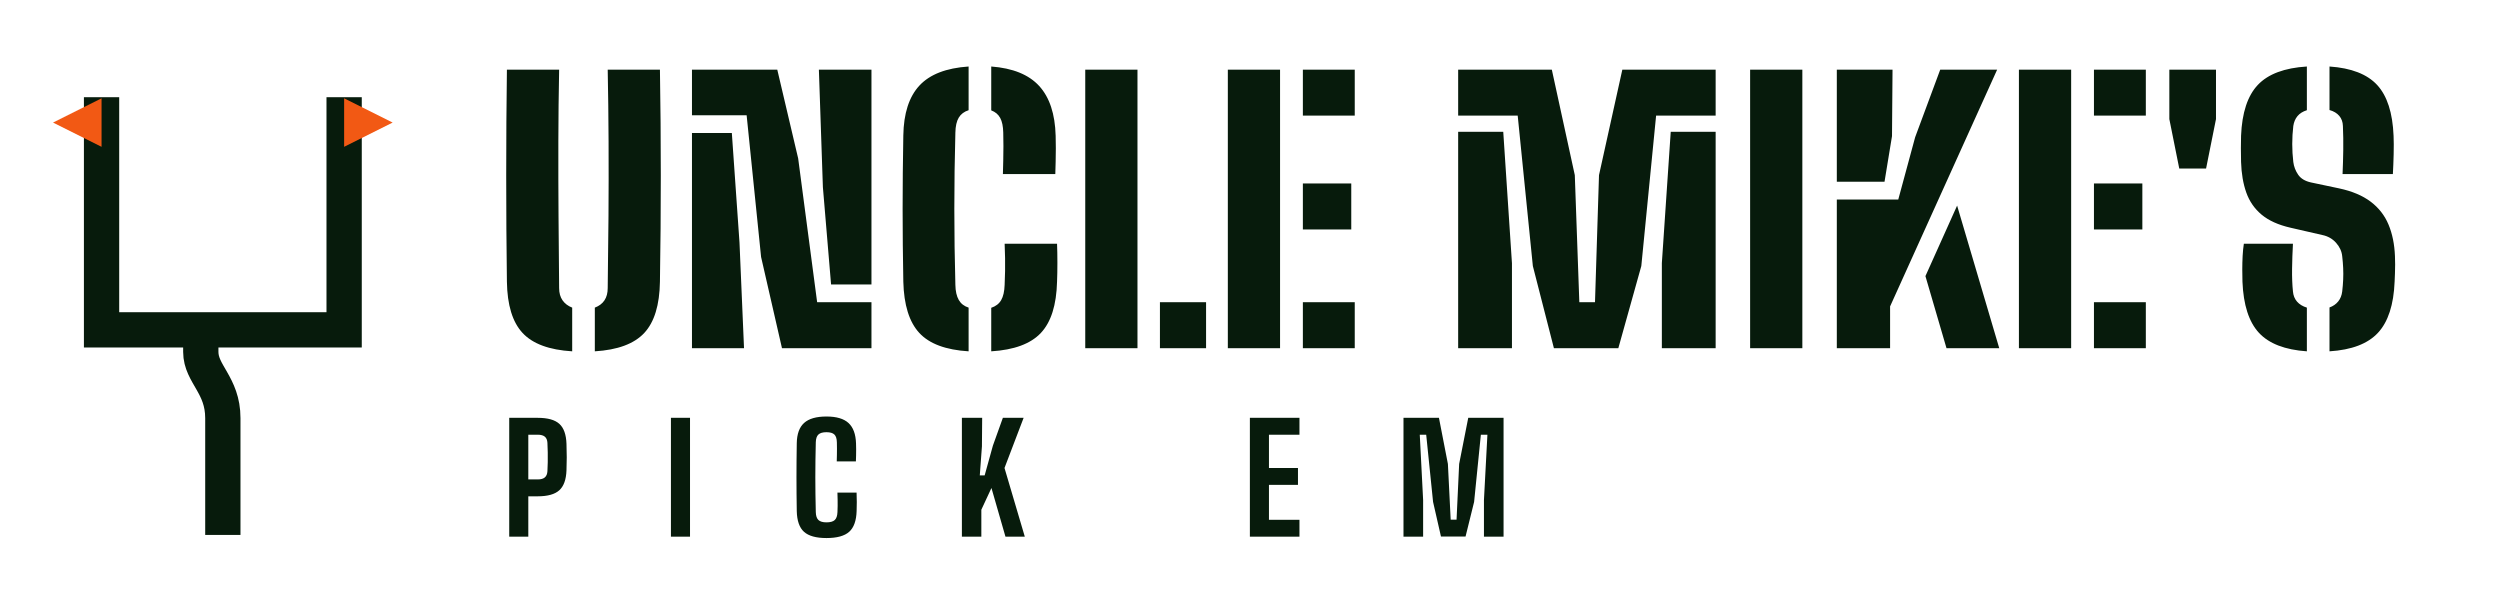
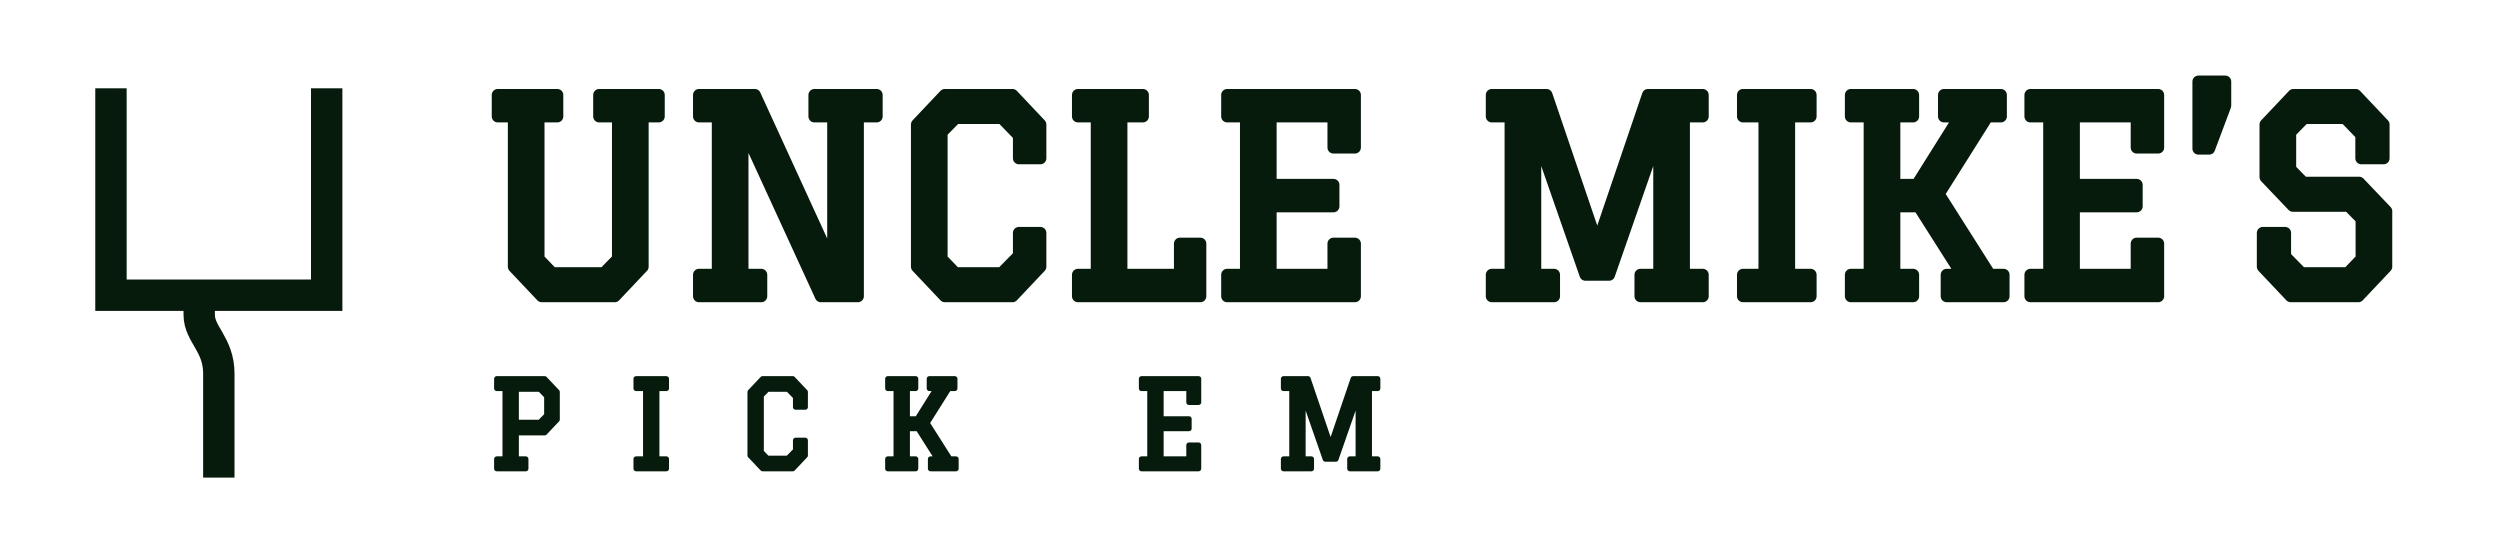
- <svg xmlns="http://www.w3.org/2000/svg" viewBox="0 0 1077 265" width="1077" height="265" role="img">
-   <g transform="translate(20.00 37.60) scale(4.75)">
+ <svg xmlns="http://www.w3.org/2000/svg" viewBox="0 0 1211 267" width="1211" height="267" role="img">
+   <g transform="translate(30.00 38.50) scale(4.75)">
    <g stroke="#071b0c" stroke-width="3.2" stroke-linecap="square" fill="none">
      <path d="M16 39V30c0-3-2-4-2-6" />
      <path d="M5 22h22M5 22V2.5M27 22V2.5" />
    </g>
-     <path d="M5 1 .6 3.2 5 5.4zM27 1l4.4 2.2L27 5.4z" fill="#f25914" />
  </g>
-   <path d="M218.375 121.35Q218.075 98.7 218.075 75.638Q218.075 52.575 218.375 30.0H240.875Q240.575 45.075 240.537 61.088Q240.5 77.1 240.613 93.075Q240.725 109.05 240.875 124.125Q240.875 127.275 242.338 129.375Q243.8 131.475 246.5 132.525V151.35Q231.65 150.45 225.125 143.438Q218.6 136.425 218.375 121.35ZM256.25 151.35V132.525Q259.025 131.475 260.413 129.375Q261.8 127.275 261.8 124.125Q262.025 109.05 262.137 93.075Q262.25 77.1 262.175 61.088Q262.1 45.075 261.8 30.0H284.3Q284.675 52.575 284.675 75.638Q284.675 98.7 284.3 121.35Q284.075 136.425 277.55 143.438Q271.025 150.45 256.25 151.35ZM336.875 150.0 327.875 110.7 321.65 49.65H298.1V30.0H334.85L343.85 68.25L352.025 130.2H375.425V150.0ZM298.1 150.0V57.3H315.275L318.575 104.475L320.525 150.0ZM358.025 122.55 354.5 80.625 352.775 30.0H375.425V122.55ZM417.275 151.35Q402.5 150.45 396.013 143.4Q389.525 136.35 389.15 121.35Q389.0 113.1 388.925 105.338Q388.85 97.575 388.85 89.963Q388.85 82.35 388.925 74.513Q389.0 66.675 389.15 58.35Q389.375 44.1 396.087 36.863Q402.8 29.625 417.275 28.65V47.475Q414.425 48.375 413.038 50.663Q411.65 52.95 411.575 57.15Q411.35 65.325 411.238 73.575Q411.125 81.825 411.125 90.0Q411.125 98.175 411.238 106.35Q411.35 114.525 411.575 122.7Q411.65 126.825 413.038 129.225Q414.425 131.625 417.275 132.525ZM427.025 151.35V132.6Q429.95 131.625 431.3 129.3Q432.65 126.975 432.8 122.7Q432.95 119.55 432.988 116.775Q433.025 114.0 432.988 111.15Q432.95 108.3 432.8 105.0H455.375Q455.525 108.6 455.525 113.175Q455.525 117.75 455.375 121.35Q455.0 136.425 448.4 143.438Q441.8 150.45 427.025 151.35ZM432.05 75.0Q432.125 72.225 432.2 69.113Q432.275 66.0 432.275 62.925Q432.275 59.85 432.2 57.15Q432.125 53.1 430.888 50.813Q429.65 48.525 427.025 47.55V28.65Q440.975 29.7 447.688 37.05Q454.4 44.4 454.775 58.5Q454.85 60.975 454.85 63.863Q454.85 66.75 454.775 69.638Q454.7 72.525 454.625 75.0ZM467.525 150.0V30.0H490.025V150.0ZM499.7 150.0V130.2H519.575V150.0ZM528.95 150.0V30.0H551.45V150.0ZM561.275 150.0V130.2H583.625V150.0ZM561.275 98.85V79.05H582.125V98.85ZM561.275 49.8V30.0H583.625V49.8ZM669.425 150.0 660.35 114.6 653.825 49.8H628.175V30.0H668.525L678.425 75.45L680.375 130.2H687.125L688.85 75.45L698.9 30.0H739.1V49.8H713.45L707.075 114.6L697.175 150.0ZM628.175 150.0V56.775H647.6L651.35 113.4V150.0ZM715.925 150.0V113.325L719.75 56.775H739.1V150.0ZM753.95 150.0V30.0H776.45V150.0ZM791.3 150.0V85.95H817.775L825.05 59.1L835.85 30.0H860.375L814.25 132.0V150.0ZM838.55 150.0 829.475 118.95 843.125 88.575 861.275 150.0ZM791.3 78.3V30.0H815.3L815.075 58.65L811.85 78.3ZM869.75 150.0V30.0H892.25V150.0ZM902.075 150.0V130.2H924.425V150.0ZM902.075 98.85V79.05H922.925V98.85ZM902.075 49.8V30.0H924.425V49.8ZM938.825 72.6 934.55 51.3V30.0H954.65V51.3L950.375 72.6ZM993.8 151.35Q979.625 150.375 973.138 143.363Q966.65 136.35 966.05 121.35Q965.975 118.95 965.975 116.062Q965.975 113.175 966.125 110.288Q966.275 107.4 966.65 105.0H987.8Q987.5 110.475 987.425 115.8Q987.35 121.125 987.8 125.55Q988.025 128.175 989.562 129.938Q991.1 131.7 993.8 132.525ZM1003.55 151.35V132.45Q1005.875 131.625 1007.3 129.863Q1008.725 128.1 1009.025 125.55Q1009.325 123.0 1009.438 120.487Q1009.55 117.975 1009.438 115.463Q1009.325 112.95 1009.025 110.4Q1008.725 107.25 1006.4 104.625Q1004.075 102.0 1000.475 101.25L986.75 98.1Q978.875 96.3 974.3 92.475Q969.725 88.65 967.7 82.95Q965.675 77.25 965.45 69.75Q965.375 66.45 965.375 63.863Q965.375 61.275 965.45 58.5Q966.05 43.575 972.688 36.563Q979.325 29.55 993.8 28.65V47.475Q991.175 48.3 989.75 50.025Q988.325 51.75 987.95 54.3Q987.5 58.125 987.5 62.025Q987.5 65.925 987.95 69.75Q988.325 72.75 990.05 75.263Q991.775 77.775 995.6 78.6L1007.675 81.15Q1016.075 82.95 1021.287 86.888Q1026.5 90.825 1028.975 96.75Q1031.45 102.675 1031.75 110.4Q1031.825 112.125 1031.825 114.0Q1031.825 115.875 1031.75 117.75Q1031.675 119.625 1031.6 121.35Q1031.0 136.275 1024.438 143.363Q1017.875 150.45 1003.55 151.35ZM1009.175 75.0Q1009.4 69.825 1009.475 64.65Q1009.55 59.475 1009.325 54.3Q1009.25 51.675 1007.75 49.913Q1006.25 48.15 1003.55 47.4V28.65Q1017.65 29.625 1024.1 36.638Q1030.55 43.65 1031.15 58.5Q1031.3 61.725 1031.188 66.375Q1031.075 71.025 1030.85 75.0Z" fill="#071b0c" />
-   <path d="M219.375 231.2V180.0H231.662Q238.103 180.0 240.972 182.602Q243.842 185.205 244.041 191.215Q244.154 194.383 244.154 197.013Q244.154 199.644 244.041 202.596Q243.834 208.583 240.96 211.197Q238.086 213.811 231.646 213.811H227.594V231.2ZM227.594 206.537H231.646Q233.744 206.537 234.739 205.647Q235.734 204.756 235.83 203.009Q235.935 201.168 235.971 199.097Q236.007 197.026 235.971 194.905Q235.935 192.784 235.83 190.802Q235.751 189.023 234.748 188.149Q233.744 187.274 231.662 187.274H227.594ZM289.039 231.2V180.0H297.258V231.2ZM356.046 231.79Q349.333 231.79 346.358 229.1Q343.383 226.409 343.248 220.15Q343.184 216.275 343.152 212.681Q343.12 209.088 343.12 205.592Q343.12 202.096 343.152 198.484Q343.184 194.871 343.248 190.972Q343.336 184.975 346.406 182.205Q349.476 179.434 356.038 179.434Q362.506 179.434 365.545 182.24Q368.584 185.046 368.776 191.019Q368.824 192.249 368.828 193.572Q368.832 194.895 368.8 196.217Q368.768 197.54 368.72 198.778H360.469Q360.509 197.429 360.537 196.035Q360.565 194.641 360.565 193.254Q360.565 191.868 360.524 190.559Q360.476 188.166 359.439 187.179Q358.402 186.192 356.038 186.192Q353.66 186.192 352.583 187.179Q351.507 188.166 351.443 190.559Q351.347 194.501 351.295 198.236Q351.243 201.971 351.243 205.608Q351.243 209.245 351.295 212.952Q351.347 216.659 351.443 220.61Q351.507 223.027 352.588 224.03Q353.668 225.032 356.046 225.032Q358.538 225.032 359.611 224.03Q360.684 223.027 360.78 220.61Q360.844 219.233 360.856 217.967Q360.868 216.7 360.848 215.31Q360.828 213.921 360.764 212.223H369.015Q369.096 214.214 369.104 216.29Q369.112 218.366 369.032 220.15Q368.84 226.409 365.828 229.1Q362.817 231.79 356.046 231.79ZM414.383 231.2V180.0H423.118L423.015 192.3L422.094 204.798H424.19L427.741 191.978L432.035 180.0H440.977L432.738 201.61L441.485 231.2H433.154L427.116 210.231L422.761 219.589V231.2ZM538.447 231.2V180.0H559.807V187.274H546.666V201.606H559.167V208.872H546.666V223.926H559.807V231.2ZM604.623 231.2V180.0H619.896L623.756 199.863L624.952 223.86H627.484L628.601 199.863L632.517 180.0H647.734V231.2H639.285V215.398L640.777 187.274H637.956L635.046 216.22L631.359 231.134H620.767L617.367 216.22L614.409 187.274H611.636L613.08 215.398V231.2Z" fill="#071b0c" />
+   <path d="M290.24 46.0H319.1V56.4H311.3V129.2L297.78 143.5H262.42L248.9 129.2V56.4H241.1V46.0H269.96V56.4H260.86V125.43L267.49 132.32H292.58L299.34 125.43V56.4H290.24ZM359.66 133.1H368.76V143.5H338.6V133.1H347.7V56.4H338.6V46.0H365.64L403.6 128.81V56.4H394.5V46.0H424.66V56.4H415.56V143.5H397.62L359.66 60.82ZM493.56 112.82H503.96V129.2L490.44 143.5H457.68L444.16 129.2V60.3L457.68 46.0H490.44L503.96 60.3V76.68H493.56V65.63L485.37 57.18H462.88L456.12 64.07V125.43L462.75 132.32H485.24L493.56 123.87ZM522.16 46.0H553.62V56.4H543.22V133.1H571.56V118.02H581.44V143.5H522.16V133.1H531.26V56.4H522.16ZM594.44 46.0H656.32V71.48H645.92V56.4H615.5V89.55H645.92V99.95H615.5V133.1H645.92V118.02H656.32V143.5H594.44V133.1H603.54V56.4H594.44ZM722.62 46.0H749.14L773.71 118.28L798.28 46.0H824.8V56.4H815.7V133.1H824.8V143.5H794.64V133.1H803.74V63.29L779.43 133.1H767.99L743.68 63.29V133.1H752.78V143.5H722.62V133.1H731.72V56.4H722.62ZM844.3 133.1H854.7V56.4H844.3V46.0H877.06V56.4H866.66V133.1H877.06V143.5H844.3ZM970.53 143.5H942.97V133.1H950.51L929.45 99.95H917.62V133.1H926.72V143.5H896.56V133.1H905.66V56.4H896.56V46.0H926.72V56.4H917.62V89.55H928.54L949.34 56.4H941.67V46.0H969.23V56.4H962.73L939.07 93.97L963.9 133.1H970.53ZM983.53 46.0H1045.41V71.48H1035.01V56.4H1004.59V89.55H1035.01V99.95H1004.59V133.1H1035.01V118.02H1045.41V143.5H983.53V133.1H992.63V56.4H983.53ZM1064.91 39.5H1077.91V51.2L1070.11 72.0H1064.91ZM1154.61 76.68H1143.82V65.24L1136.02 57.18H1116.13L1109.37 64.07V82.01L1115.74 88.51H1142.78L1155.91 102.29V129.2L1142.39 143.5H1109.63L1096.11 129.2V112.82H1106.9V124.26L1114.83 132.32H1137.32L1143.95 125.43V106.06L1137.71 99.69H1110.67L1097.41 85.78V60.3L1110.93 46.0H1141.09L1154.61 60.3Z" fill="#071b0c" stroke="#071b0c" stroke-width="5.8" stroke-linejoin="round" />
+   <path d="M240.64 183.5H263.84L269.872 189.88V203.22L263.84 209.6H250.036V222.36H254.676V227.0H240.64V222.36H244.7V188.14H240.64ZM250.036 188.488V204.612H261.52L264.884 201.19V191.91L261.578 188.488ZM308.152 222.36H312.792V188.14H308.152V183.5H322.768V188.14H318.128V222.36H322.768V227.0H308.152ZM385.408 213.312H390.048V220.62L384.016 227.0H369.4L363.368 220.62V189.88L369.4 183.5H384.016L390.048 189.88V197.188H385.408V192.258L381.754 188.488H371.72L368.704 191.562V218.938L371.662 222.012H381.696L385.408 218.242ZM463.07 227.0H450.774V222.36H454.138L444.742 207.57H439.464V222.36H443.524V227.0H430.068V222.36H434.128V188.14H430.068V183.5H443.524V188.14H439.464V202.93H444.336L453.616 188.14H450.194V183.5H462.49V188.14H459.59L449.034 204.902L460.112 222.36H463.07ZM552.97 183.5H580.578V194.868H575.938V188.14H562.366V202.93H575.938V207.57H562.366V222.36H575.938V215.632H580.578V227.0H552.97V222.36H557.03V188.14H552.97ZM621.758 183.5H633.59L644.552 215.748L655.514 183.5H667.346V188.14H663.286V222.36H667.346V227.0H653.89V222.36H657.95V191.214L647.104 222.36H642L631.154 191.214V222.36H635.214V227.0H621.758V222.36H625.818V188.14H621.758Z" fill="#071b0c" stroke="#071b0c" stroke-width="2.6" stroke-linejoin="round" />
</svg>
